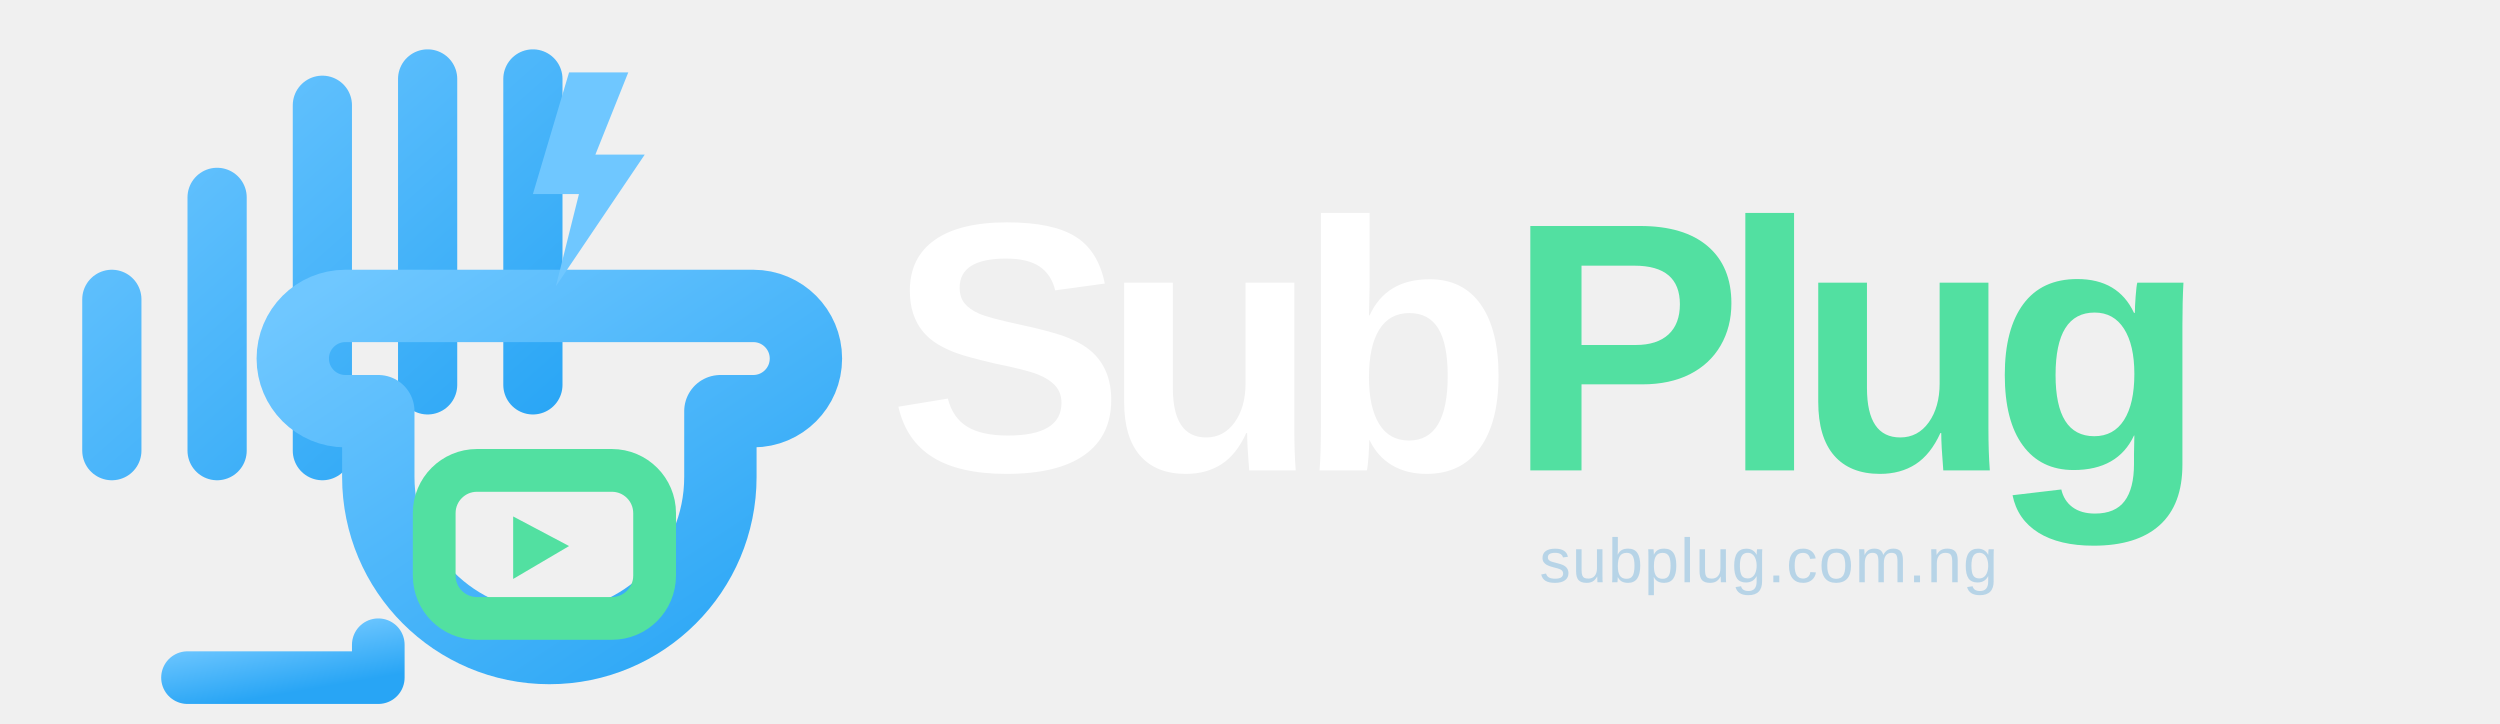
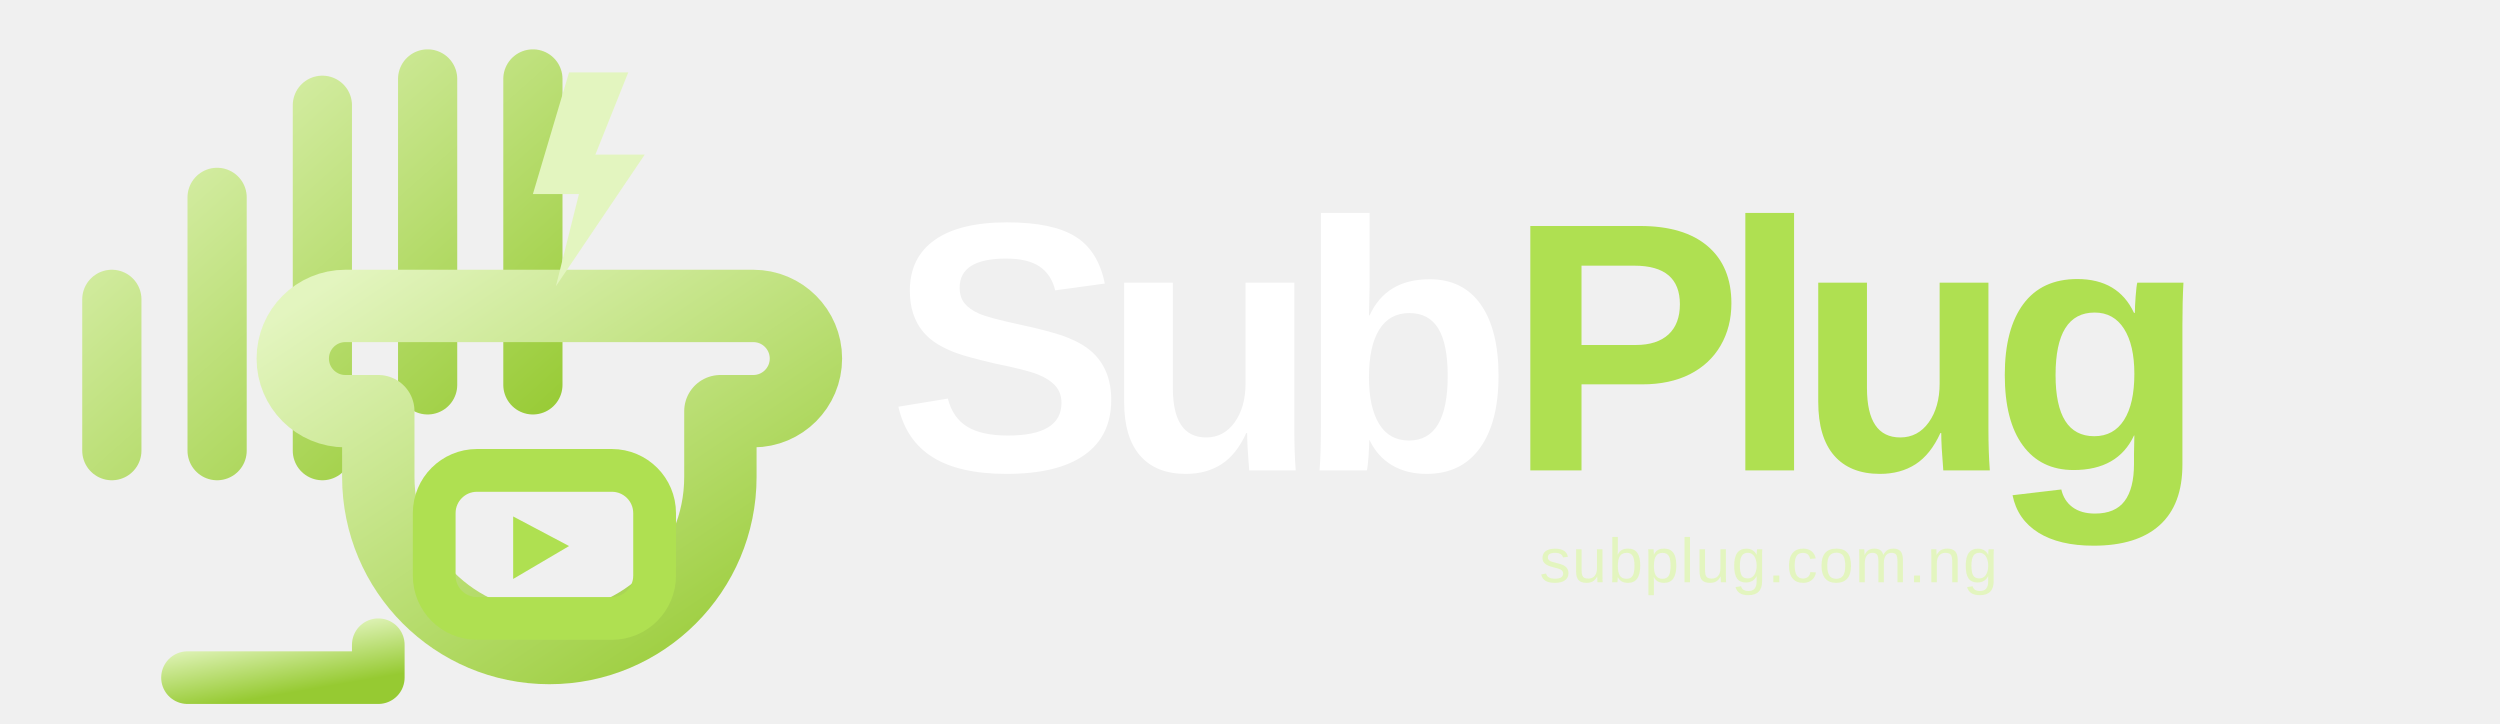
<svg xmlns="http://www.w3.org/2000/svg" viewBox="0 0 760 220" role="img" aria-labelledby="title">
  <defs>
    <linearGradient id="plug" x1="0" y1="0" x2="1" y2="1">
-       <stop stop-color="#6fc7ff" />
-       <stop offset="1" stop-color="#28a5f5" />
+       <stop stop-color="#e3f5bf" />
+       <stop offset="1" stop-color="#96ca32" />
    </linearGradient>
  </defs>
  <g fill="none" stroke="url(#plug)" stroke-linecap="round" stroke-linejoin="round">
    <path stroke-width="18" d="M34 137V91M66 137V60M98 137V32M130 117V24M162 117V24" />
    <path stroke-width="22" d="M118 93h111a16 16 0 0 1 0 32h-10v20a52 52 0 0 1-104 0v-20h-10a16 16 0 0 1 0-32h13z" />
-     <path stroke="#52e0a1" stroke-width="13" d="M145 143h41a13 13 0 0 1 13 13v19a13 13 0 0 1-13 13h-41a13 13 0 0 1-13-13v-19a13 13 0 0 1 13-13z" />
-     <path fill="#52e0a1" stroke="none" d="m156 157 17 9-17 10z" />
+     <path stroke="#afe051" stroke-width="13" d="M145 143h41a13 13 0 0 1 13 13v19a13 13 0 0 1-13 13h-41a13 13 0 0 1-13-13v-19a13 13 0 0 1 13-13z" />
+     <path fill="#afe051" stroke="none" d="m156 157 17 9-17 10z" />
    <path stroke-width="16" d="M115 196v10H57" />
  </g>
-   <path fill="#6fc7ff" d="m173 22 18 0-10 25h15l-27 40 7-28h-14z" />
+   <path fill="#e3f5bf" d="m173 22 18 0-10 25h15l-27 40 7-28h-14z" />
  <text x="270" y="143" fill="#fff" font-family="Arial, Helvetica, sans-serif" font-size="108" font-weight="700" letter-spacing="-7">Sub</text>
-   <text x="458" y="143" fill="#52e0a1" font-family="Arial, Helvetica, sans-serif" font-size="108" font-weight="700" letter-spacing="-7">Plug</text>
-   <text x="468" y="177" fill="#b7d4e7" font-family="Arial, Helvetica, sans-serif" font-size="19" letter-spacing=".4">subplug.com.ng</text>
+   <text x="458" y="143" fill="#afe051" font-family="Arial, Helvetica, sans-serif" font-size="108" font-weight="700" letter-spacing="-7">Plug</text>
+   <text x="468" y="177" fill="#e3f5bf" font-family="Arial, Helvetica, sans-serif" font-size="19" letter-spacing=".4">subplug.com.ng</text>
</svg>
